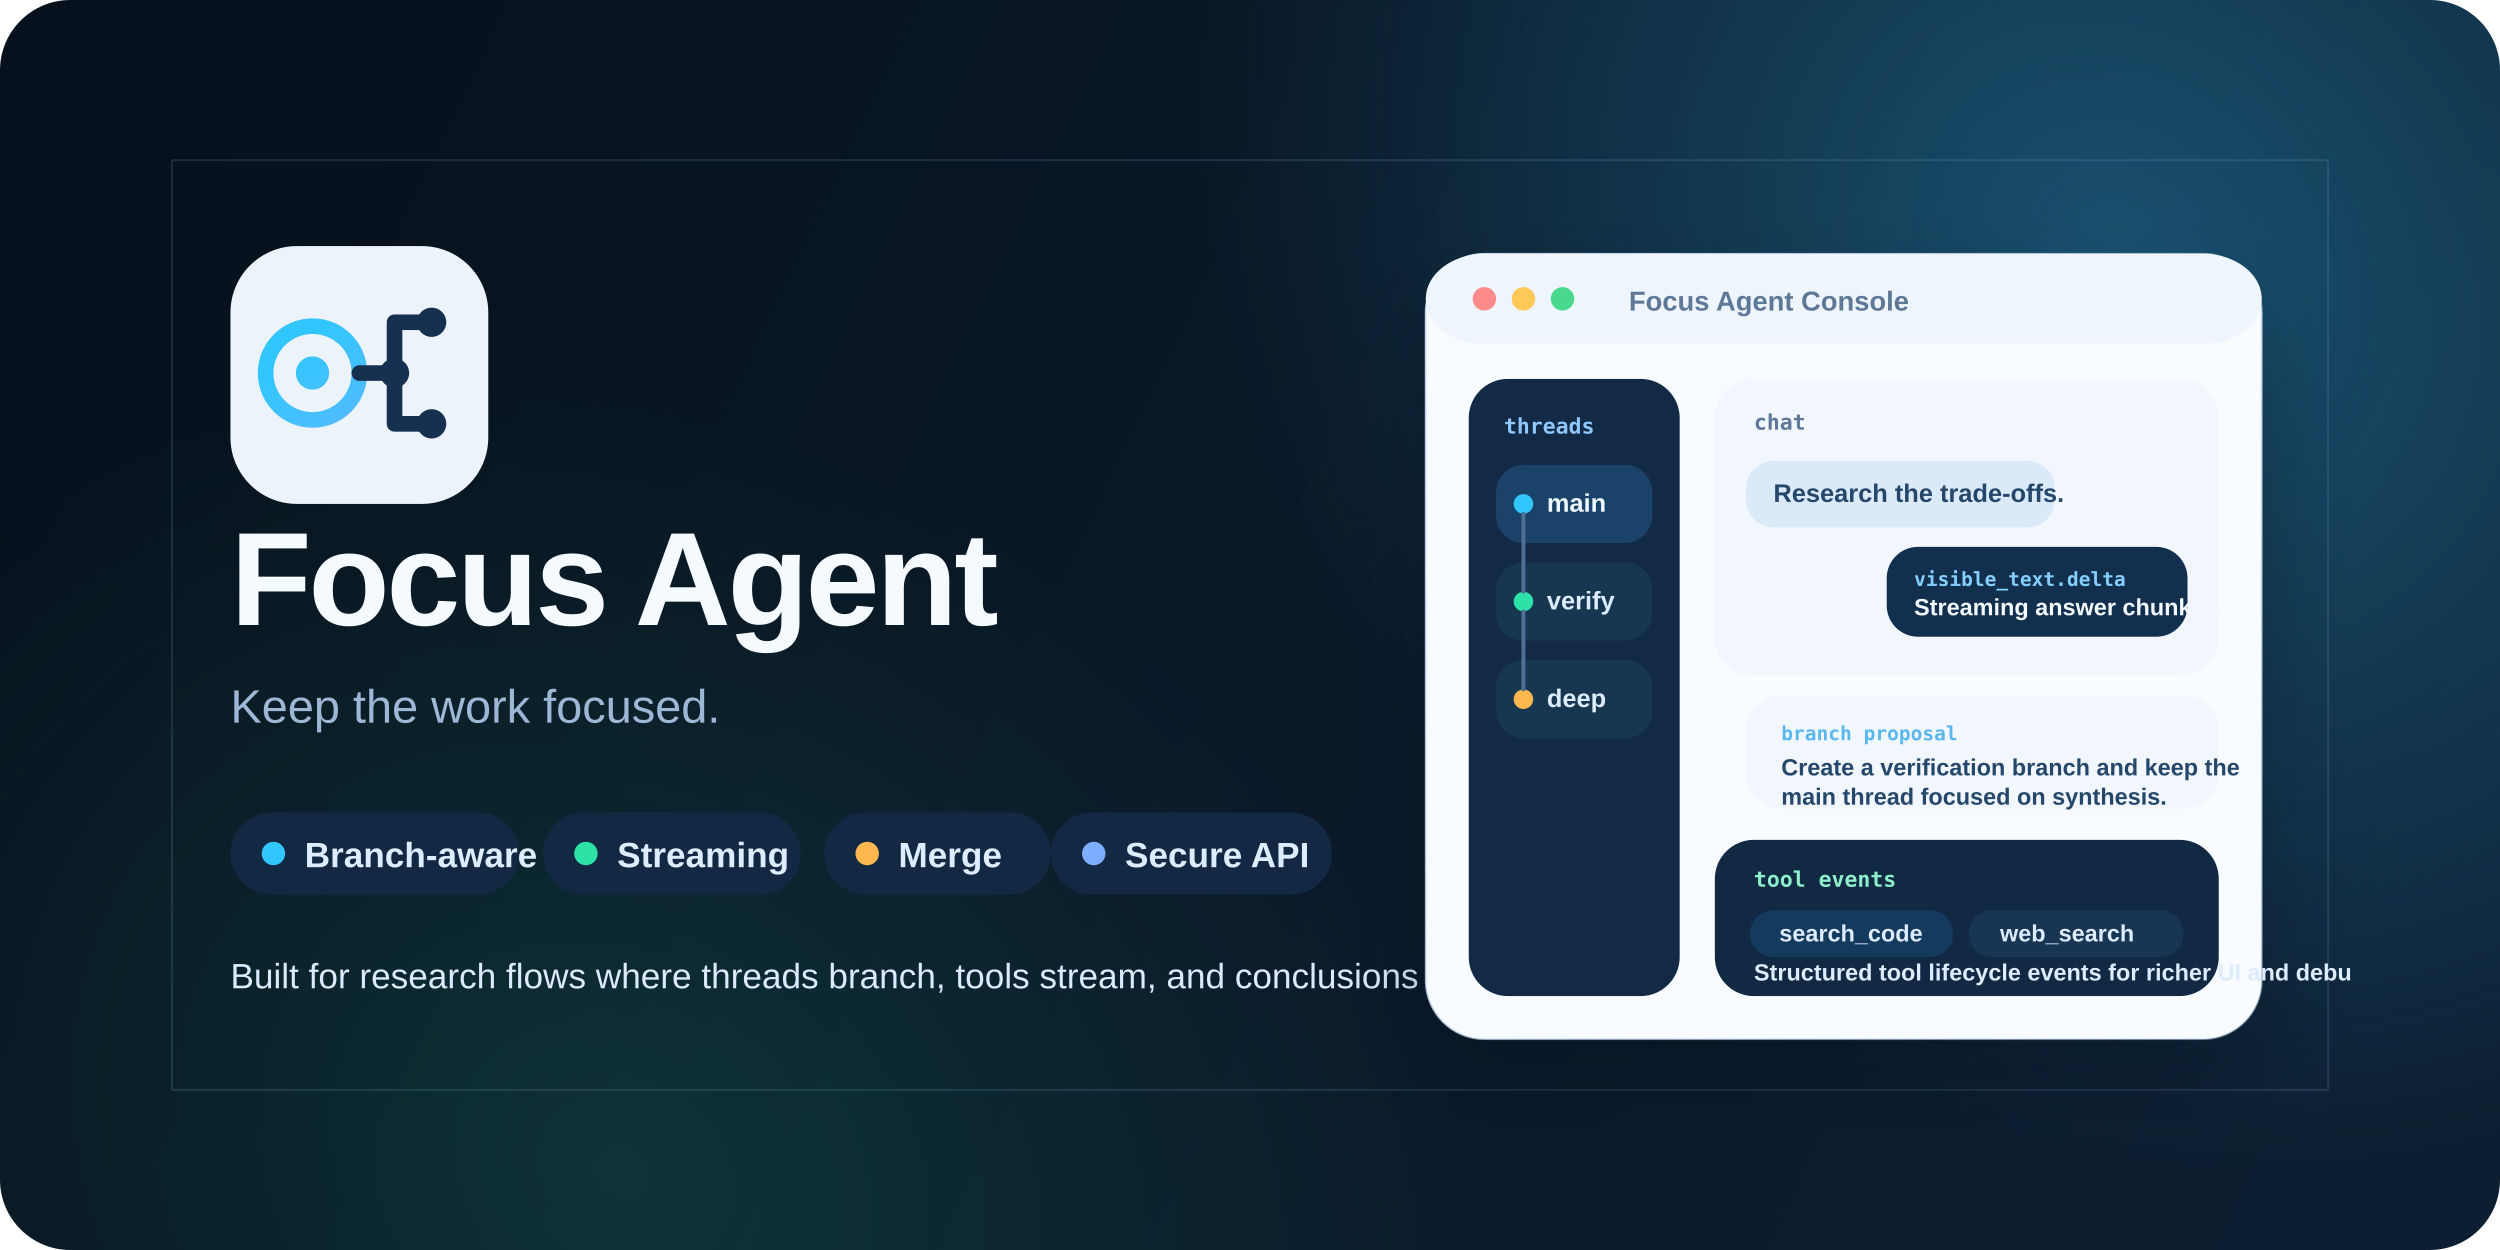
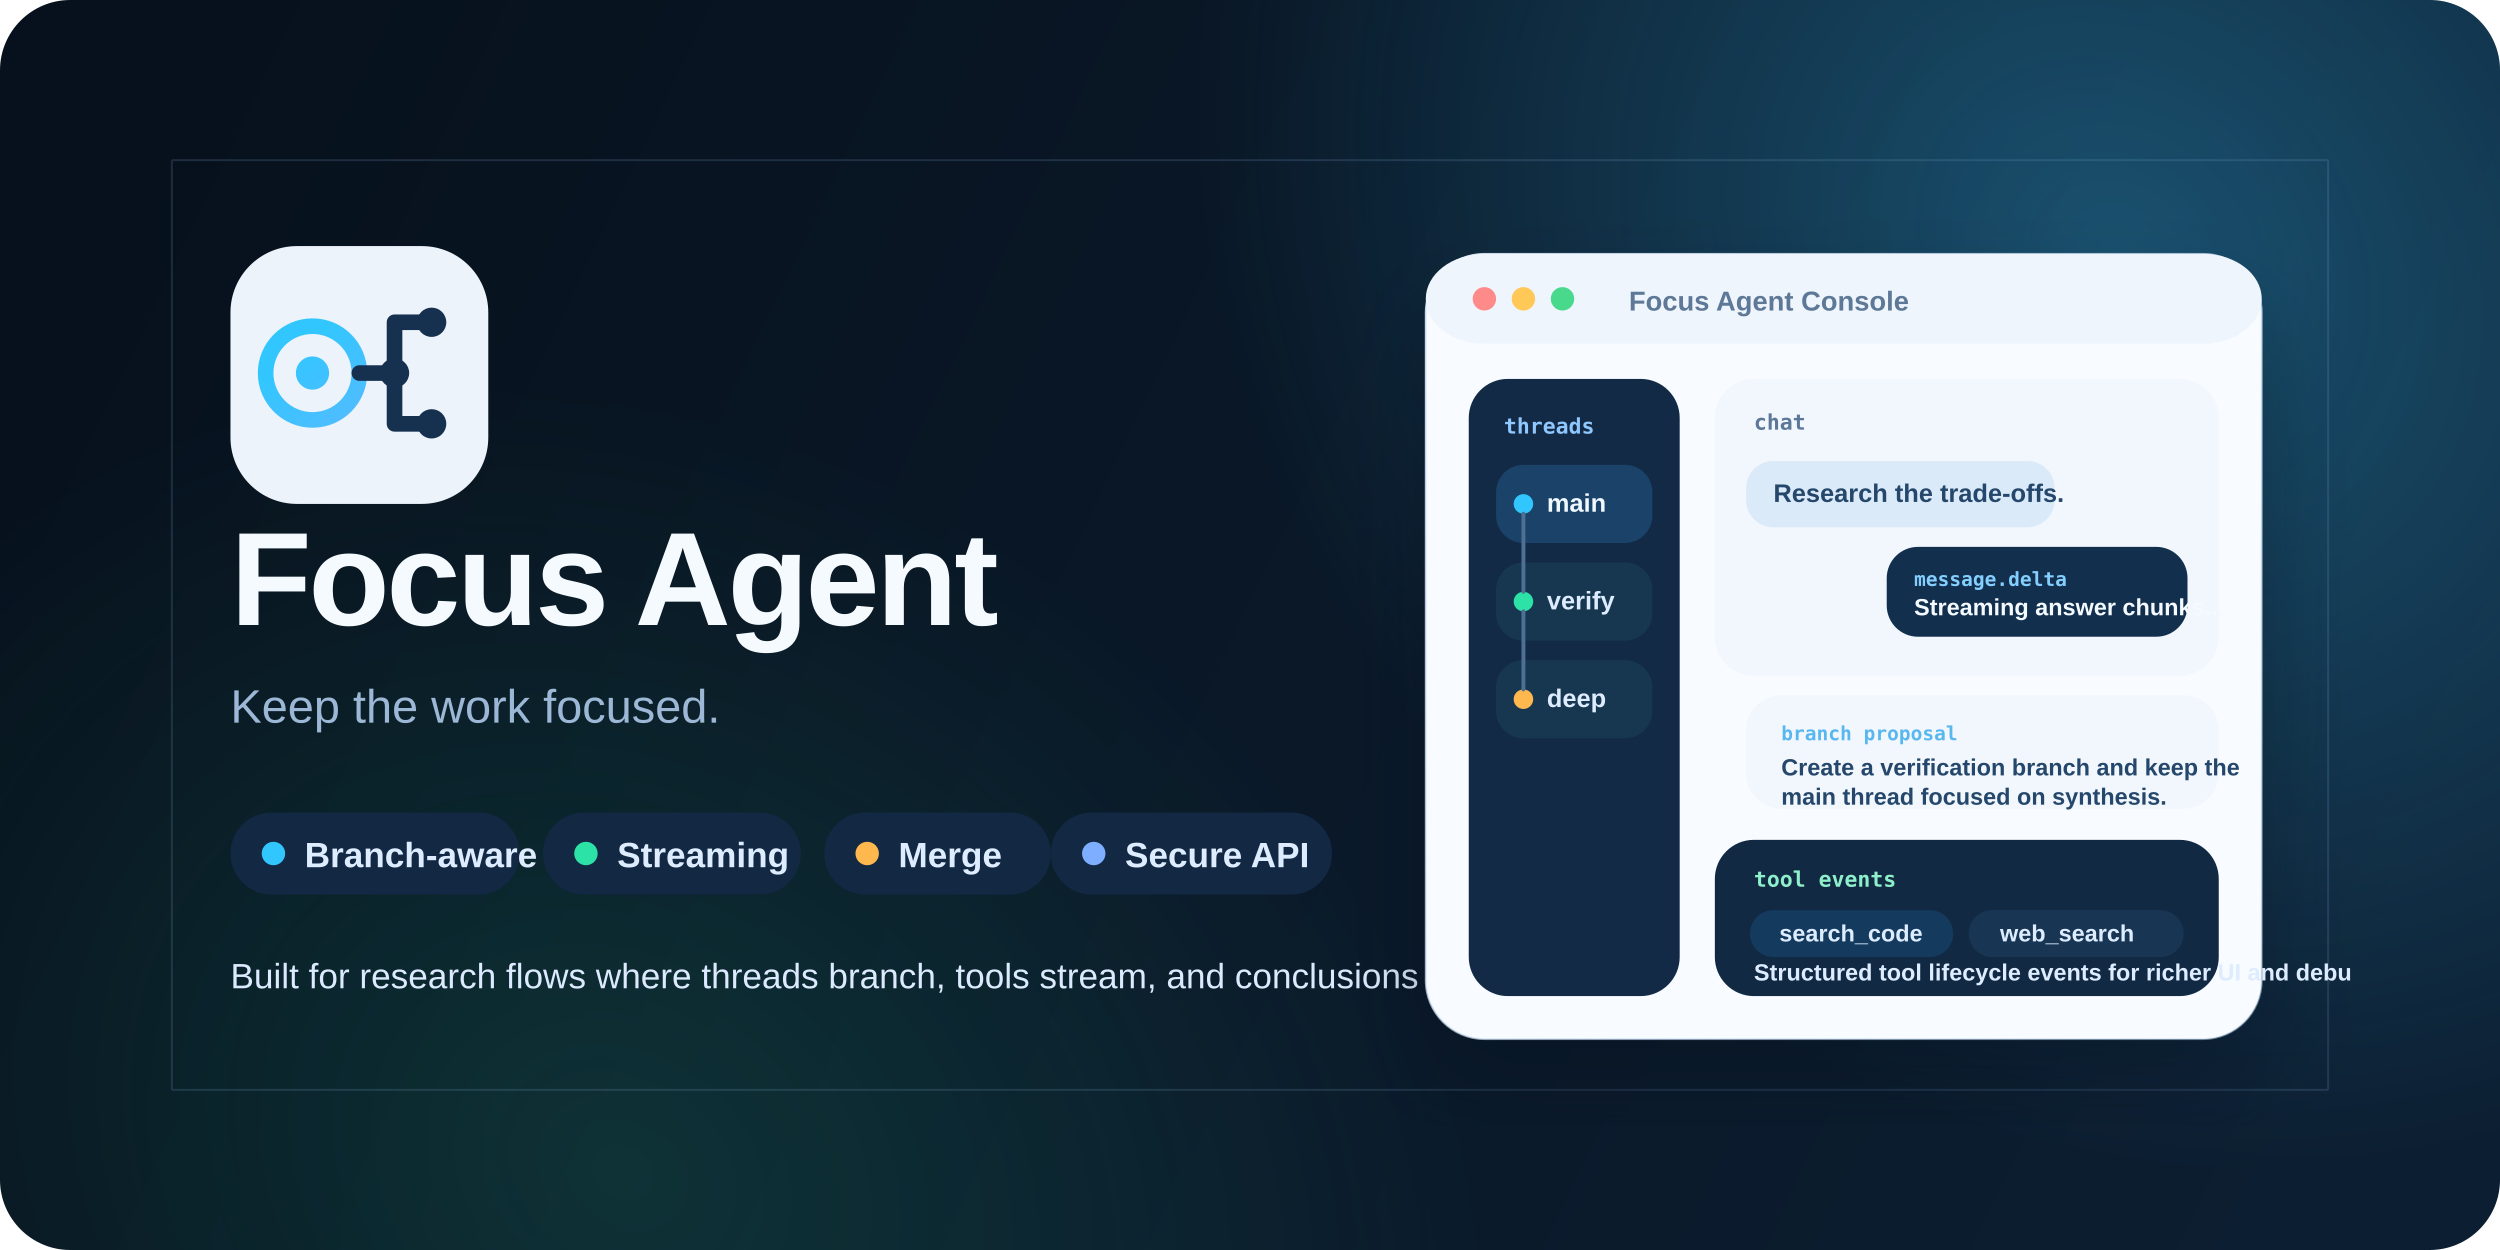
<svg xmlns="http://www.w3.org/2000/svg" width="1280" height="640" viewBox="0 0 1280 640" fill="none">
  <defs>
    <linearGradient id="bg" x1="74" y1="58" x2="1190" y2="592" gradientUnits="userSpaceOnUse">
      <stop offset="0" stop-color="#07111D" />
      <stop offset="1" stop-color="#0C1E31" />
    </linearGradient>
    <radialGradient id="glow1" cx="0" cy="0" r="1" gradientUnits="userSpaceOnUse" gradientTransform="translate(1084 134) rotate(133.211) scale(430.27 506.809)">
      <stop stop-color="#39C5FF" stop-opacity="0.32" />
      <stop offset="1" stop-color="#39C5FF" stop-opacity="0" />
    </radialGradient>
    <radialGradient id="glow2" cx="0" cy="0" r="1" gradientUnits="userSpaceOnUse" gradientTransform="translate(318 600) rotate(-59.6054) scale(379.48 465.487)">
      <stop stop-color="#2DE2A6" stop-opacity="0.14" />
      <stop offset="1" stop-color="#2DE2A6" stop-opacity="0" />
    </radialGradient>
    <linearGradient id="brand" x1="184" y1="154" x2="254" y2="240" gradientUnits="userSpaceOnUse">
      <stop offset="0" stop-color="#32C6FF" />
      <stop offset="1" stop-color="#7DAEFF" />
    </linearGradient>
    <linearGradient id="panelStroke" x1="724" y1="104" x2="1172" y2="548" gradientUnits="userSpaceOnUse">
      <stop stop-color="#DCEBFB" stop-opacity="0.92" />
      <stop offset="1" stop-color="#C9DCF1" stop-opacity="0.46" />
    </linearGradient>
    <linearGradient id="pillBlue" x1="0" y1="0" x2="104" y2="40" gradientUnits="userSpaceOnUse">
      <stop stop-color="#10304E" />
      <stop offset="1" stop-color="#143A5E" />
    </linearGradient>
    <filter id="shadow" x="684" y="86" width="520" height="490" filterUnits="userSpaceOnUse" color-interpolation-filters="sRGB">
      <feFlood flood-opacity="0" result="BackgroundImageFix" />
      <feColorMatrix in="SourceAlpha" type="matrix" values="0 0 0 0 0 0 0 0 0 0 0 0 0 0 0 0 0 0 127 0" result="hardAlpha" />
      <feOffset dy="26" />
      <feGaussianBlur stdDeviation="22" />
      <feColorMatrix type="matrix" values="0 0 0 0 0.016 0 0 0 0 0.055 0 0 0 0 0.11 0 0 0 0.34 0" />
      <feBlend mode="normal" in2="BackgroundImageFix" result="effect1_dropShadow_0_1" />
      <feBlend mode="normal" in="SourceGraphic" in2="effect1_dropShadow_0_1" result="shape" />
    </filter>
  </defs>
  <rect width="1280" height="640" rx="36" fill="url(#bg)" />
  <rect width="1280" height="640" rx="36" fill="url(#glow1)" />
  <rect width="1280" height="640" rx="36" fill="url(#glow2)" />
  <g opacity="0.18">
    <path d="M88 82H1192" stroke="#82A7D1" stroke-width="1" />
    <path d="M88 558H1192" stroke="#82A7D1" stroke-width="1" />
    <path d="M88 82V558" stroke="#82A7D1" stroke-width="1" />
    <path d="M1192 82V558" stroke="#82A7D1" stroke-width="1" />
  </g>
  <g>
    <rect x="118" y="126" width="132" height="132" rx="34" fill="#F1F7FF" fill-opacity="0.98" />
    <circle cx="160" cy="191" r="24" stroke="url(#brand)" stroke-width="8" />
    <circle cx="160" cy="191" r="8.5" fill="url(#brand)" />
    <path d="M184 191H202V165H221" stroke="#16304F" stroke-width="8" stroke-linecap="round" stroke-linejoin="round" />
    <path d="M202 191V217H221" stroke="#16304F" stroke-width="8" stroke-linecap="round" stroke-linejoin="round" />
    <circle cx="221" cy="165" r="7.5" fill="#16304F" />
    <circle cx="202" cy="191" r="7.5" fill="#16304F" />
    <circle cx="221" cy="217" r="7.5" fill="#16304F" />
  </g>
  <text x="118" y="320" fill="#F5FAFF" font-family="Avenir Next, Nunito Sans, Segoe UI, Arial, sans-serif" font-size="68" font-weight="700" letter-spacing="-1.6">Focus Agent</text>
  <text x="118" y="370" fill="#9DB8D6" font-family="Avenir Next, Nunito Sans, Segoe UI, Arial, sans-serif" font-size="24" font-weight="500">Keep the work focused.</text>
  <g>
    <rect x="118" y="416" width="148" height="42" rx="21" fill="#122843" />
    <circle cx="140" cy="437" r="6" fill="#32C6FF" />
    <text x="156" y="444" fill="#DDECFF" font-family="Avenir Next, Nunito Sans, Segoe UI, Arial, sans-serif" font-size="18" font-weight="600">Branch-aware</text>
    <rect x="278" y="416" width="132" height="42" rx="21" fill="#122843" />
    <circle cx="300" cy="437" r="6" fill="#2DE2A6" />
    <text x="316" y="444" fill="#DDECFF" font-family="Avenir Next, Nunito Sans, Segoe UI, Arial, sans-serif" font-size="18" font-weight="600">Streaming</text>
    <rect x="422" y="416" width="116" height="42" rx="21" fill="#122843" />
    <circle cx="444" cy="437" r="6" fill="#FFB84D" />
    <text x="460" y="444" fill="#DDECFF" font-family="Avenir Next, Nunito Sans, Segoe UI, Arial, sans-serif" font-size="18" font-weight="600">Merge</text>
    <rect x="538" y="416" width="144" height="42" rx="21" fill="#122843" />
    <circle cx="560" cy="437" r="6" fill="#7DAEFF" />
    <text x="576" y="444" fill="#DDECFF" font-family="Avenir Next, Nunito Sans, Segoe UI, Arial, sans-serif" font-size="18" font-weight="600">Secure API</text>
  </g>
  <text x="118" y="506" fill="#DCEAFF" font-family="Avenir Next, Nunito Sans, Segoe UI, Arial, sans-serif" font-size="18" font-weight="500">Built for research flows where threads branch, tools stream, and conclusions merge back with control.</text>
  <g filter="url(#shadow)">
    <rect x="730" y="130" width="428" height="402" rx="30" fill="#F8FBFF" />
    <rect x="730" y="130" width="428" height="402" rx="30" stroke="url(#panelStroke)" />
    <rect x="730" y="130" width="428" height="46" rx="30" fill="#EFF5FC" />
    <circle cx="760" cy="153" r="6" fill="#FF8A8A" />
    <circle cx="780" cy="153" r="6" fill="#FFC857" />
    <circle cx="800" cy="153" r="6" fill="#49D98C" />
    <text x="834" y="159" fill="#5E7898" font-family="Avenir Next, Nunito Sans, Segoe UI, Arial, sans-serif" font-size="14" font-weight="700">Focus Agent Console</text>
    <rect x="752" y="194" width="108" height="316" rx="20" fill="#122A45" />
    <text x="770" y="222" fill="#8FC7FF" font-family="SFMono-Regular, Menlo, Consolas, monospace" font-size="11" font-weight="700">threads</text>
    <rect x="766" y="238" width="80" height="40" rx="14" fill="#1B4268" />
    <circle cx="780" cy="258" r="5" fill="#32C6FF" />
    <text x="792" y="262" fill="#EFF7FF" font-family="Avenir Next, Nunito Sans, Segoe UI, Arial, sans-serif" font-size="13" font-weight="700">main</text>
    <rect x="766" y="288" width="80" height="40" rx="14" fill="#173751" />
    <circle cx="780" cy="308" r="5" fill="#2DE2A6" />
    <text x="792" y="312" fill="#DDECFF" font-family="Avenir Next, Nunito Sans, Segoe UI, Arial, sans-serif" font-size="13" font-weight="700">verify</text>
    <rect x="766" y="338" width="80" height="40" rx="14" fill="#173751" />
    <circle cx="780" cy="358" r="5" fill="#FFB84D" />
    <text x="792" y="362" fill="#DDECFF" font-family="Avenir Next, Nunito Sans, Segoe UI, Arial, sans-serif" font-size="13" font-weight="700">deep</text>
    <path d="M780 263V303" stroke="#4F7094" stroke-width="2" stroke-linecap="round" />
    <path d="M780 313V353" stroke="#4F7094" stroke-width="2" stroke-linecap="round" />
    <rect x="878" y="194" width="258" height="152" rx="20" fill="#F2F7FD" />
    <text x="898" y="220" fill="#5D7798" font-family="SFMono-Regular, Menlo, Consolas, monospace" font-size="11" font-weight="700">chat</text>
    <rect x="894" y="236" width="158" height="34" rx="14" fill="#DBEAF8" />
    <text x="908" y="257" fill="#24476B" font-family="Avenir Next, Nunito Sans, Segoe UI, Arial, sans-serif" font-size="13" font-weight="700">Research the trade-offs.</text>
    <rect x="966" y="280" width="154" height="46" rx="16" fill="#12304D" />
-     <text x="980" y="300" fill="#84CFFF" font-family="SFMono-Regular, Menlo, Consolas, monospace" font-size="10" font-weight="700">visible_text.delta</text>
+     <text x="980" y="300" fill="#84CFFF" font-family="SFMono-Regular, Menlo, Consolas, monospace" font-size="10" font-weight="700">message.delta</text>
    <text x="980" y="315" fill="#F4FAFF" font-family="Avenir Next, Nunito Sans, Segoe UI, Arial, sans-serif" font-size="12" font-weight="600">Streaming answer chunks...</text>
    <rect x="894" y="356" width="242" height="58" rx="18" fill="#F2F7FD" />
    <text x="912" y="379" fill="#59B7EF" font-family="SFMono-Regular, Menlo, Consolas, monospace" font-size="10" font-weight="700">branch proposal</text>
    <text x="912" y="397" fill="#24476B" font-family="Avenir Next, Nunito Sans, Segoe UI, Arial, sans-serif" font-size="12" font-weight="600">Create a verification branch and keep the</text>
    <text x="912" y="412" fill="#24476B" font-family="Avenir Next, Nunito Sans, Segoe UI, Arial, sans-serif" font-size="12" font-weight="600">main thread focused on synthesis.</text>
    <rect x="878" y="430" width="258" height="80" rx="20" fill="#112943" />
    <text x="898" y="454" fill="#8EF0CB" font-family="SFMono-Regular, Menlo, Consolas, monospace" font-size="11" font-weight="700">tool events</text>
    <rect x="896" y="466" width="104" height="24" rx="12" fill="url(#pillBlue)" />
    <text x="911" y="482" fill="#DDECFF" font-family="Avenir Next, Nunito Sans, Segoe UI, Arial, sans-serif" font-size="12" font-weight="700">search_code</text>
    <rect x="1008" y="466" width="110" height="24" rx="12" fill="#183654" />
    <text x="1024" y="482" fill="#DDECFF" font-family="Avenir Next, Nunito Sans, Segoe UI, Arial, sans-serif" font-size="12" font-weight="700">web_search</text>
    <text x="898" y="502" fill="#DDECFF" font-family="Avenir Next, Nunito Sans, Segoe UI, Arial, sans-serif" font-size="12" font-weight="600">Structured tool lifecycle events for richer UI and debugging.</text>
  </g>
</svg>
